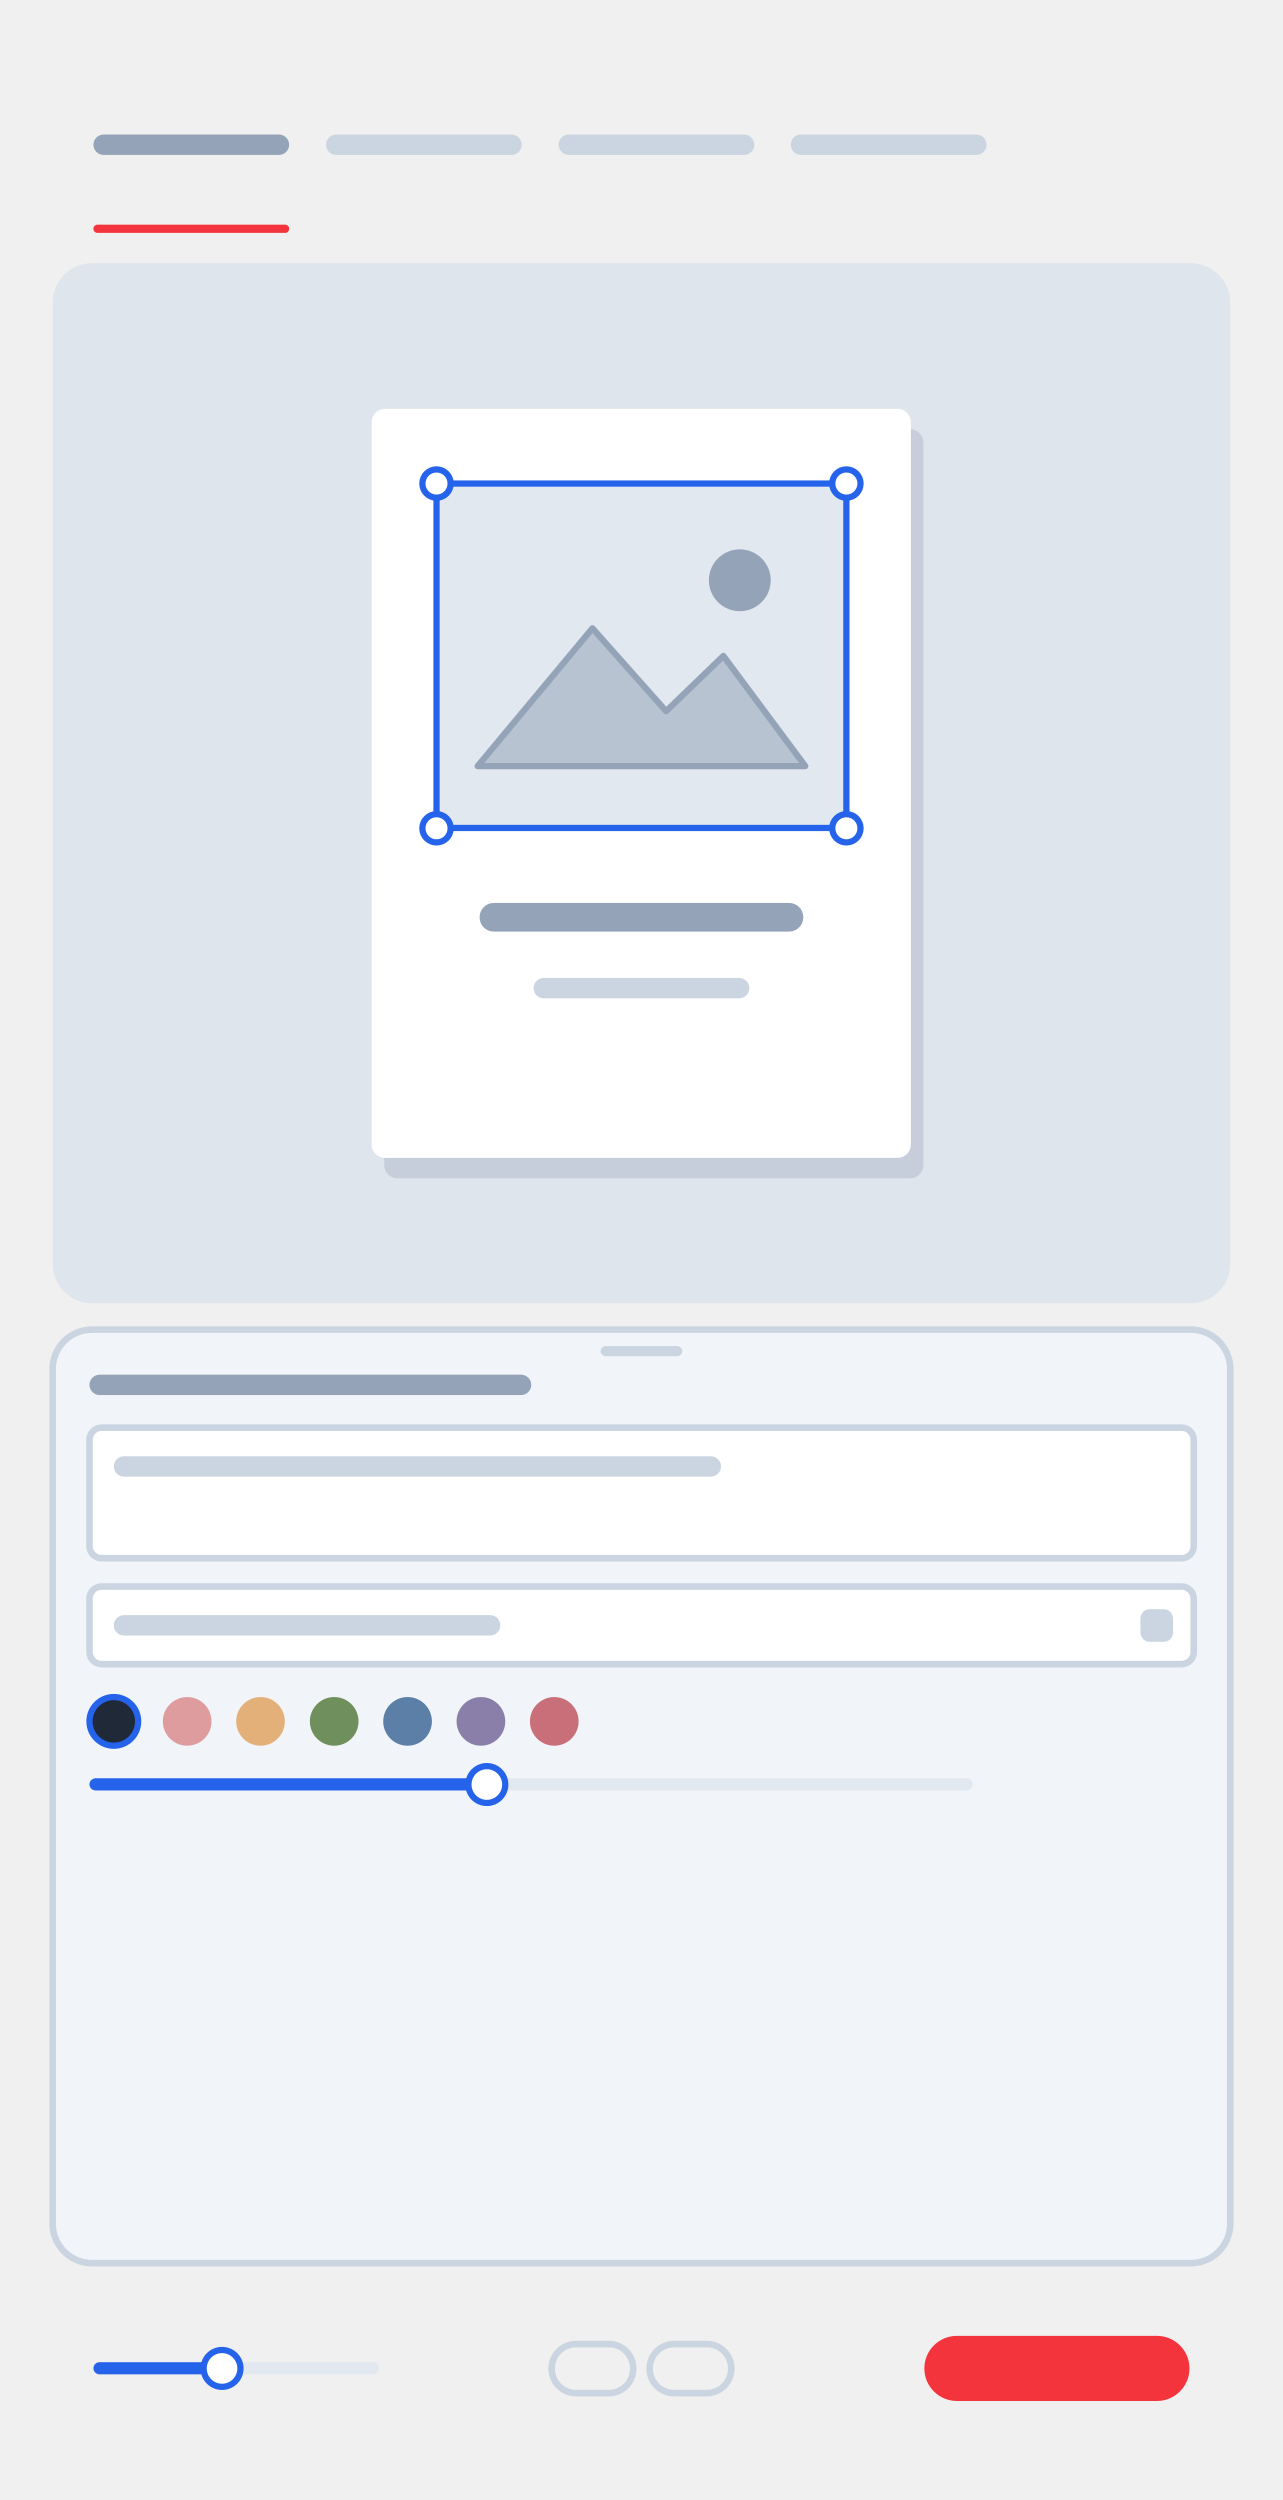
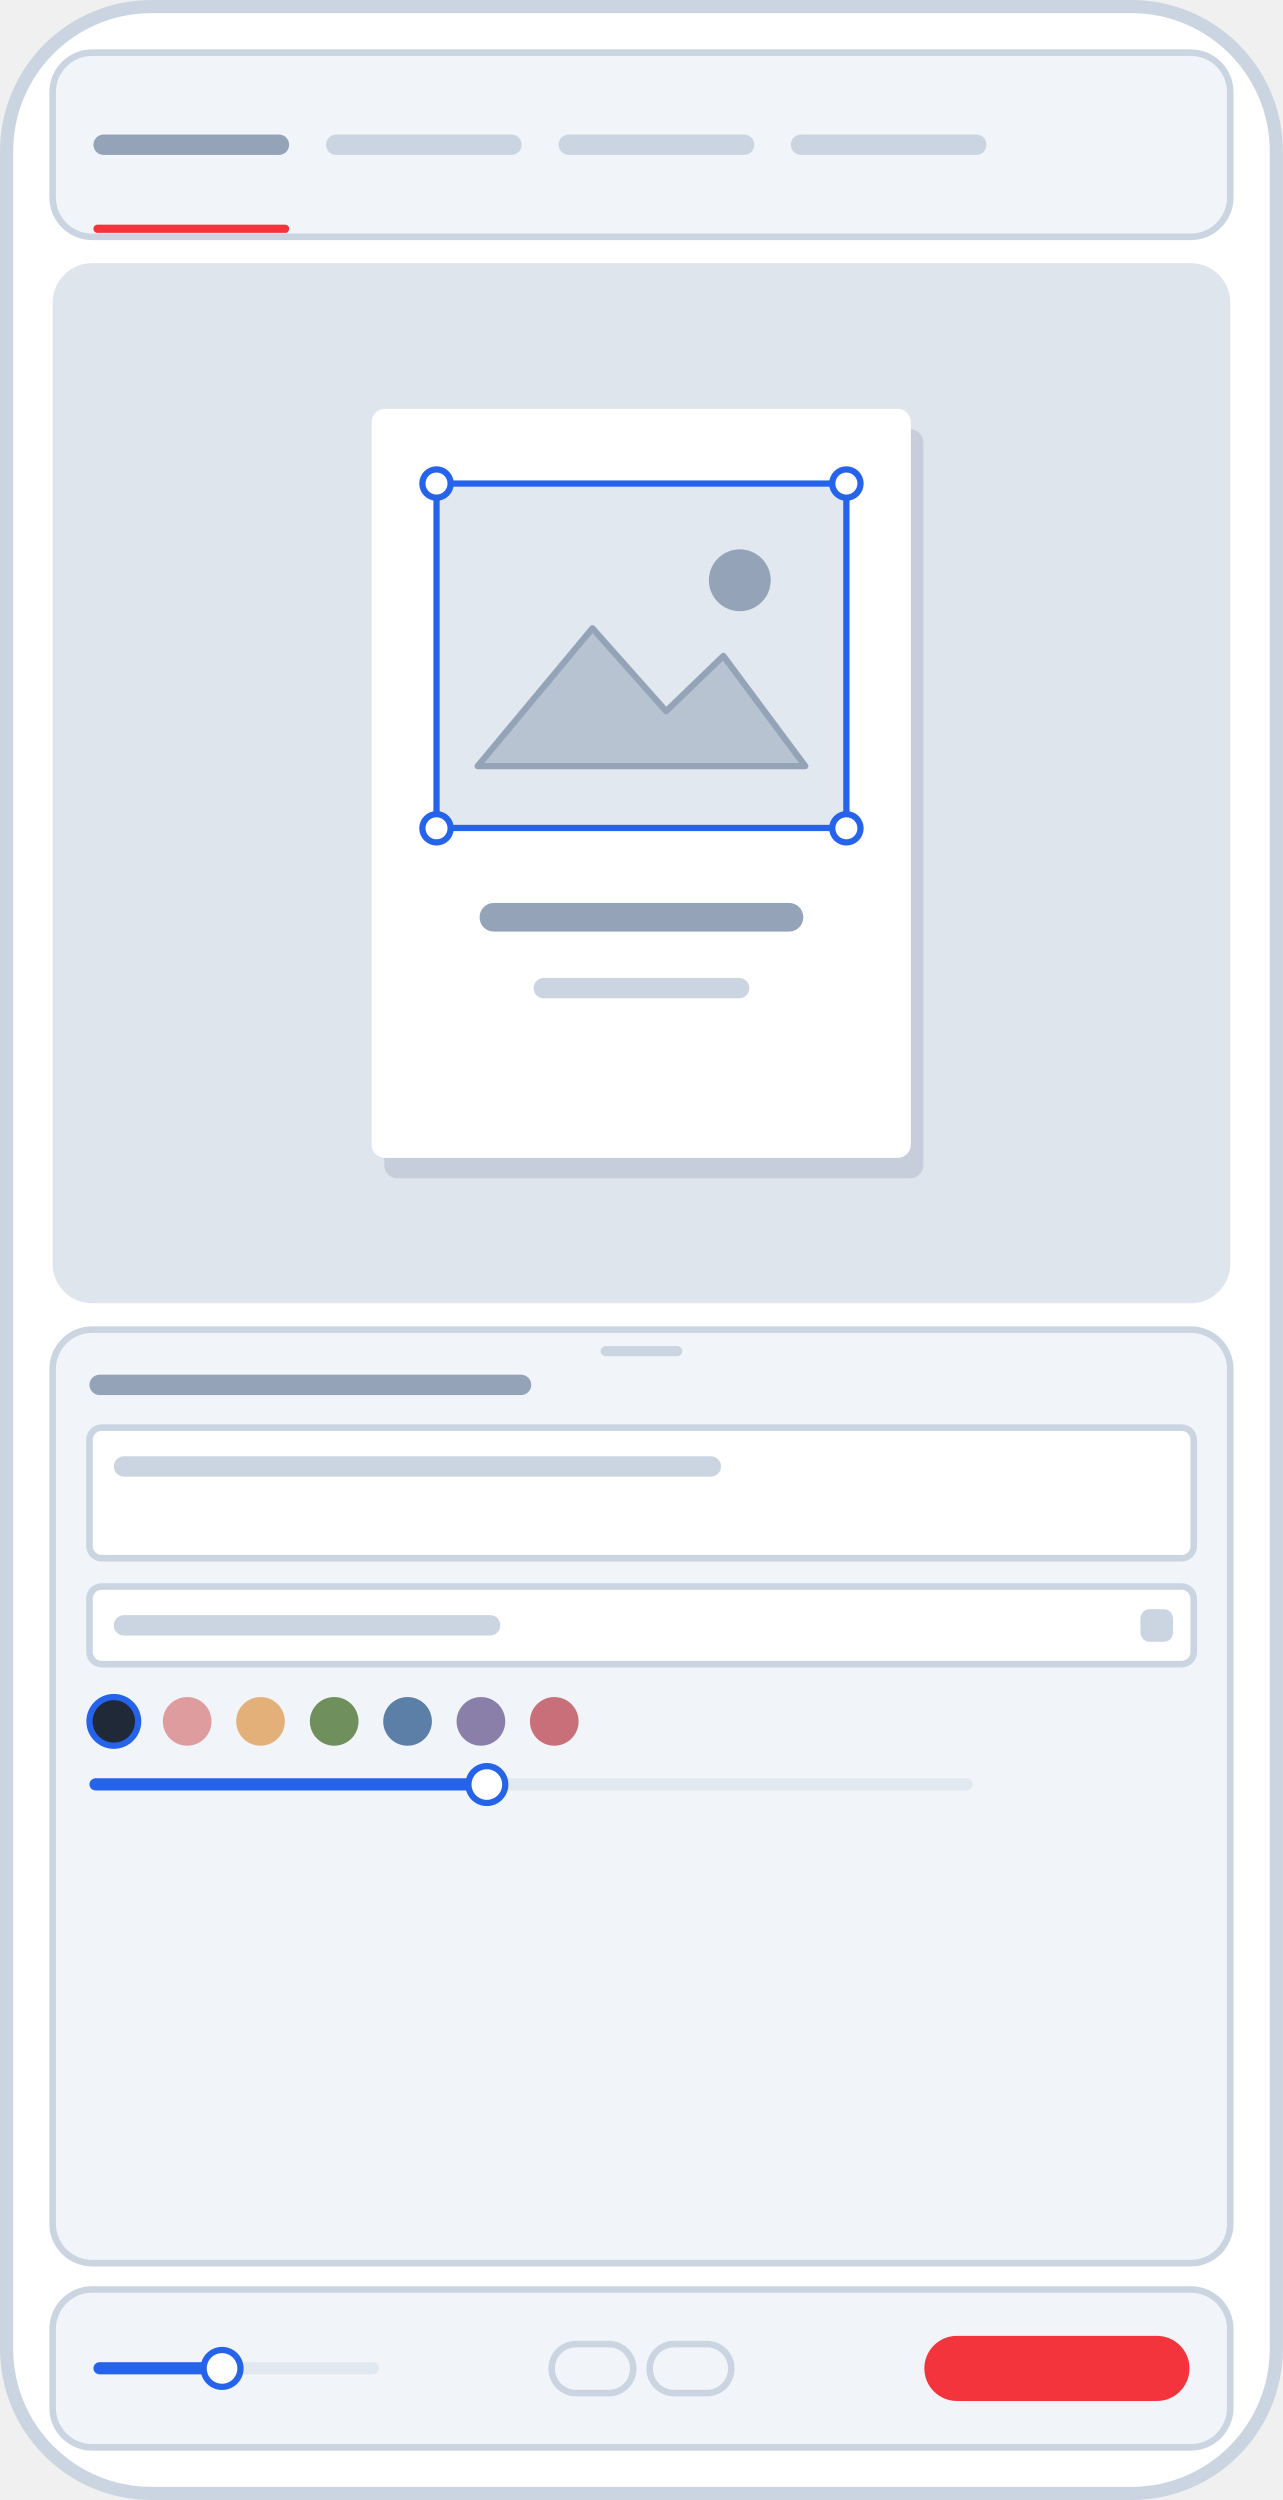
<svg xmlns="http://www.w3.org/2000/svg" viewBox="0 0 390 760" role="img">
-   <rect x="2" y="2" rx="44" fill="#ffffff" stroke="#cbd5e1" stroke-width="4" />
+   <rect x="2" y="2" width="386" height="756" rx="44" fill="#ffffff" stroke="#cbd5e1" stroke-width="4" />
  <g>
-     <rect x="16" y="16" rx="12" fill="#f1f5f9" stroke="#cbd5e1" stroke-width="2" />
+     <rect x="16" y="16" width="358" height="56" rx="12" fill="#f1f5f9" stroke="#cbd5e1" stroke-width="2" />
    <rect x="28.4" y="40.9" width="59.5" height="6.2" rx="3.1" fill="#94a3b8" />
    <rect x="28.4" y="68.3" width="59.5" height="2.5" rx="1.2" fill="#f3343c" />
    <rect x="99.1" y="40.9" width="59.5" height="6.2" rx="3.1" fill="#cbd5e1" />
    <rect x="169.8" y="40.9" width="59.5" height="6.2" rx="3.1" fill="#cbd5e1" />
    <rect x="240.4" y="40.9" width="59.5" height="6.2" rx="3.1" fill="#cbd5e1" />
  </g>
  <g>
    <rect x="16" y="80" width="358" height="316.2" rx="12" fill="#dfe5ec" />
    <rect x="116.8" y="130.5" width="163.9" height="227.7" rx="4" fill="#94a3b8" fill-opacity="0.35" />
    <rect x="113" y="124.3" width="163.9" height="227.7" rx="4" fill="#ffffff" />
    <rect x="132.7" y="147" width="124.6" height="104.7" rx="3.7" fill="#e2e8f0" />
    <path d="M145.2 232.9 L180.1 191 L202.5 216.2 L219.9 199.4 L244.8 232.9 Z" fill="#94a3b8" fill-opacity="0.55" stroke="#94a3b8" stroke-width="1.9" stroke-linejoin="round" />
    <circle cx="224.9" cy="176.4" r="9.4" fill="#94a3b8" />
    <rect x="145.8" y="274.5" width="98.4" height="8.7" rx="4.3" fill="#94a3b8" />
    <rect x="162.2" y="297.3" width="65.6" height="6.2" rx="3.1" fill="#cbd5e1" />
    <rect x="132.7" y="147" width="124.6" height="104.7" fill="none" stroke="#2563eb" stroke-width="1.9" />
    <circle cx="132.7" cy="147" r="4.3" fill="#ffffff" stroke="#2563eb" stroke-width="1.9" />
    <circle cx="257.3" cy="147" r="4.3" fill="#ffffff" stroke="#2563eb" stroke-width="1.9" />
    <circle cx="132.7" cy="251.8" r="4.3" fill="#ffffff" stroke="#2563eb" stroke-width="1.9" />
    <circle cx="257.3" cy="251.8" r="4.3" fill="#ffffff" stroke="#2563eb" stroke-width="1.9" />
  </g>
  <g>
    <rect x="16" y="404.2" width="358" height="283.8" rx="12" fill="#f1f5f9" stroke="#cbd5e1" stroke-width="2" />
    <rect x="182.6" y="409.2" width="24.8" height="3.1" rx="1.6" fill="#cbd5e1" />
    <rect x="27.2" y="417.9" width="134.3" height="6.2" rx="3.1" fill="#94a3b8" />
    <rect x="27.2" y="434" width="335.7" height="39.7" rx="3.7" fill="#ffffff" stroke="#cbd5e1" stroke-width="2" />
    <rect x="34.6" y="442.7" width="184.6" height="6.2" rx="3.1" fill="#cbd5e1" />
    <rect x="27.2" y="482.3" width="335.7" height="23.6" rx="3.7" fill="#ffffff" stroke="#cbd5e1" stroke-width="2" />
    <rect x="34.6" y="491" width="117.5" height="6.2" rx="3.1" fill="#cbd5e1" />
    <rect x="346.7" y="489.2" width="9.9" height="9.9" rx="2.8" fill="#cbd5e1" />
    <circle cx="34.6" cy="523.3" r="7.4" fill="#1F2937" stroke="#2563eb" stroke-width="1.9" />
    <circle cx="56.9" cy="523.3" r="7.4" fill="#DE9C9F" />
    <circle cx="79.2" cy="523.3" r="7.4" fill="#E4B07A" />
    <circle cx="101.6" cy="523.3" r="7.4" fill="#6F8F5C" />
    <circle cx="123.9" cy="523.3" r="7.4" fill="#5B7FA6" />
    <circle cx="146.2" cy="523.3" r="7.4" fill="#8A7FA8" />
    <circle cx="168.5" cy="523.3" r="7.4" fill="#C96F79" />
    <rect x="27.2" y="540.6" width="268.5" height="3.7" rx="1.9" fill="#e2e8f0" />
    <rect x="27.2" y="540.6" width="120.8" height="3.7" rx="1.9" fill="#2563eb" />
    <circle cx="148" cy="542.5" r="5.6" fill="#ffffff" stroke="#2563eb" stroke-width="1.9" />
  </g>
  <g>
-     <rect x="16" y="696" rx="12" fill="#f1f5f9" stroke="#cbd5e1" stroke-width="2" />
+     <rect x="16" y="696" width="358" height="48" rx="12" fill="#f1f5f9" stroke="#cbd5e1" stroke-width="2" />
    <rect x="28.4" y="718.1" width="86.8" height="3.7" rx="1.9" fill="#e2e8f0" />
    <rect x="28.4" y="718.1" width="39.1" height="3.7" rx="1.9" fill="#2563eb" />
    <circle cx="67.5" cy="720" r="5.6" fill="#ffffff" stroke="#2563eb" stroke-width="1.9" />
    <rect x="167.7" y="712.6" width="24.8" height="14.9" rx="7.4" fill="none" stroke="#cbd5e1" stroke-width="2" />
    <rect x="197.5" y="712.6" width="24.8" height="14.9" rx="7.4" fill="none" stroke="#cbd5e1" stroke-width="2" />
    <rect x="281" y="710.1" width="80.6" height="19.8" rx="9.9" fill="#f3343c" />
  </g>
</svg>
